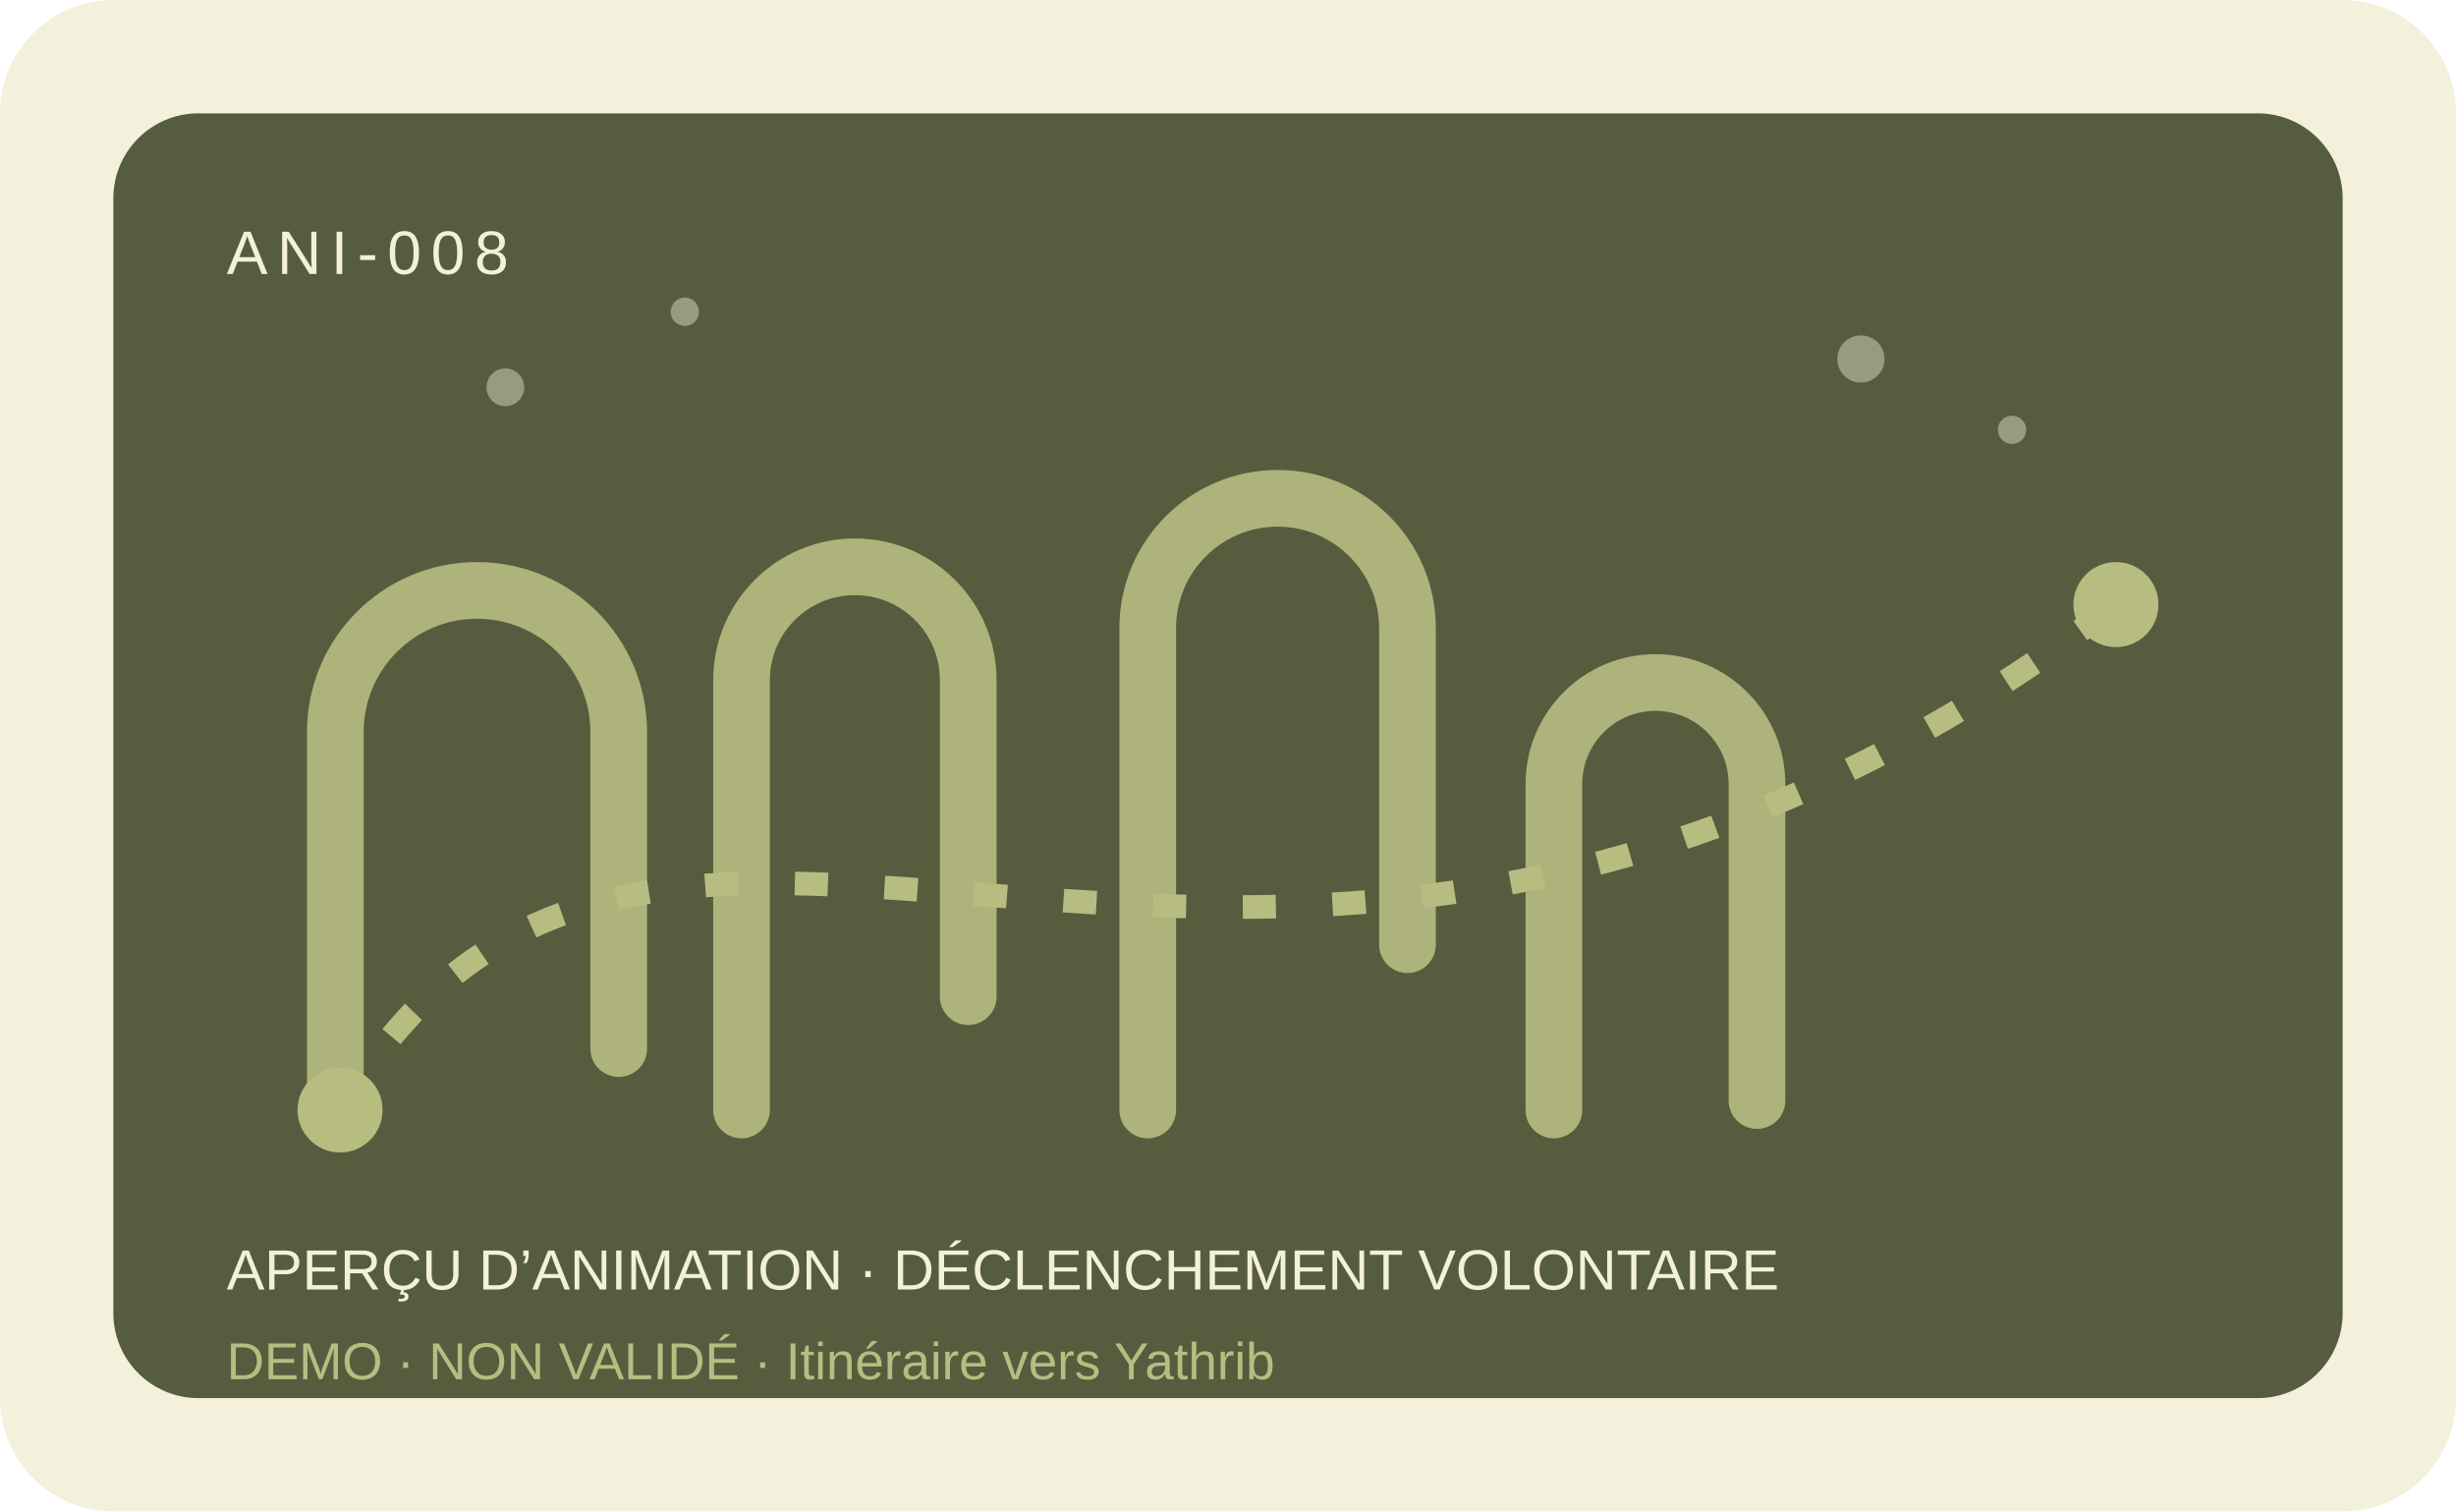
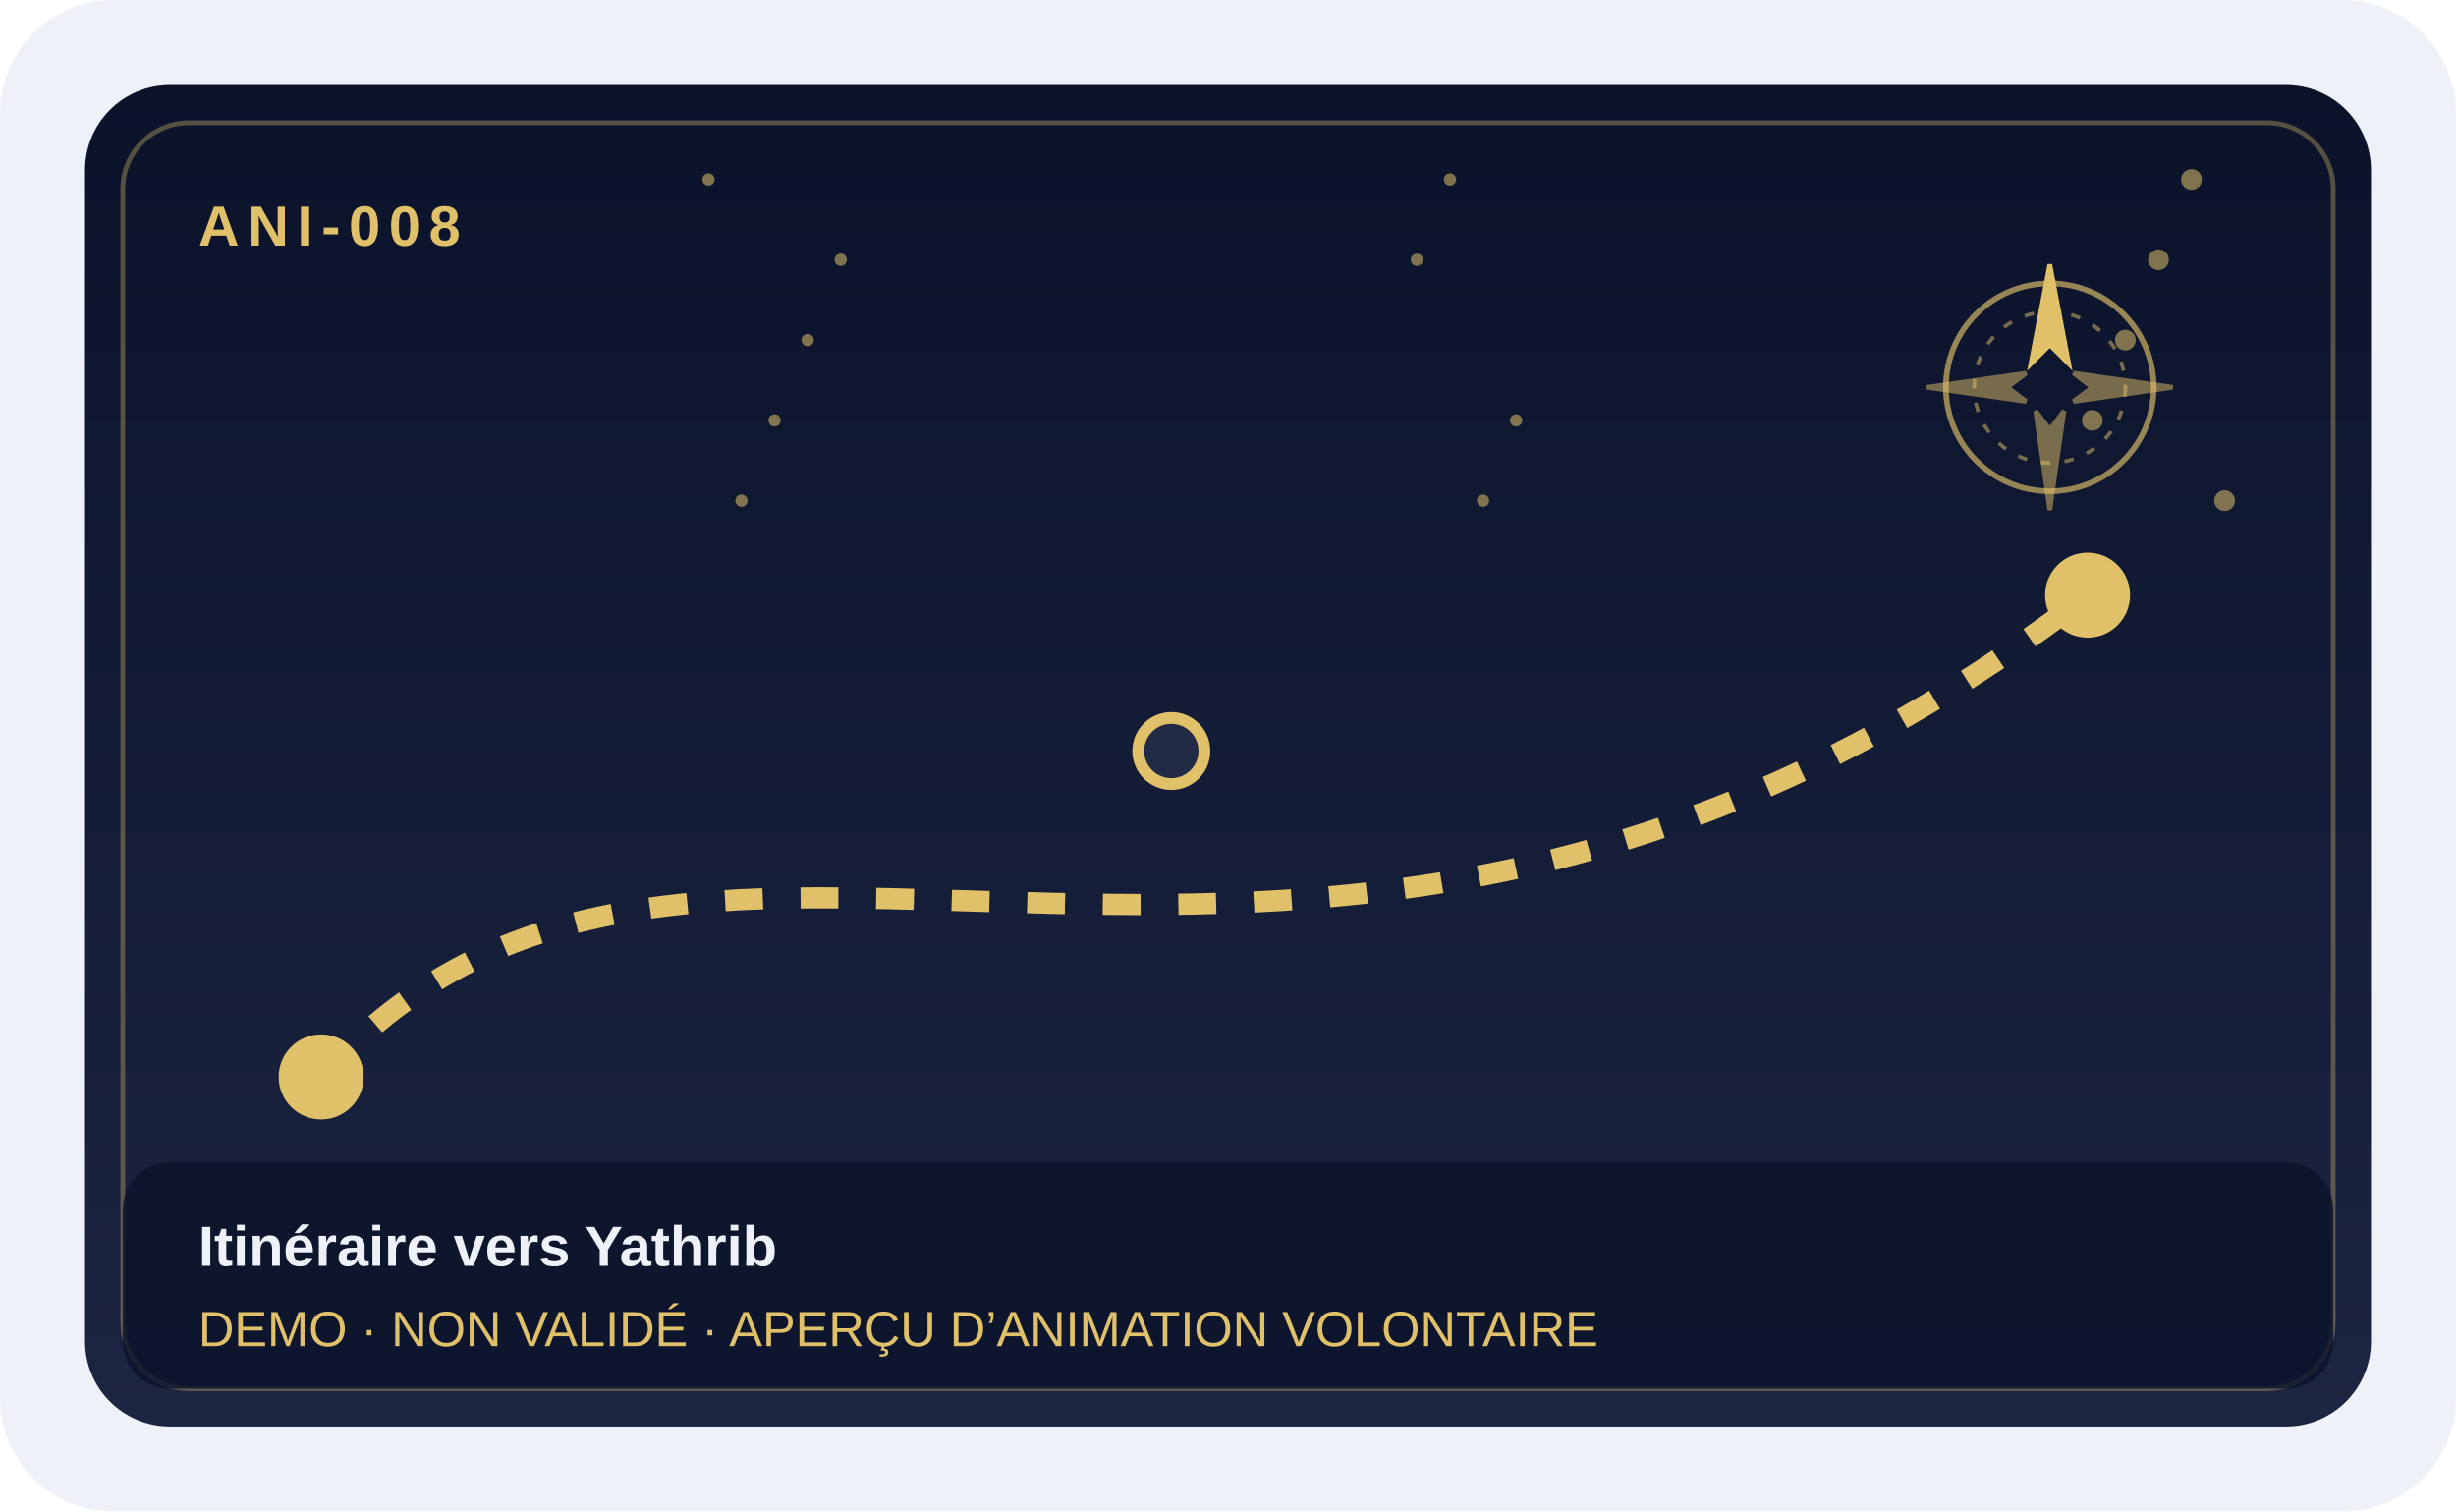
<svg xmlns="http://www.w3.org/2000/svg" viewBox="0 0 520 320" role="img" aria-labelledby="title desc">
-   <rect width="520" height="320" rx="24" fill="#f3f0db" />
-   <rect x="24" y="24" width="472" height="272" rx="18" fill="#4e5737" opacity=".96" />
-   <g opacity=".9">
-     <path d="M71 235V155a30 30 0 0 1 60 0v67" fill="none" stroke="#b7bd81" stroke-width="12" stroke-linecap="round" />
-     <path d="M157 235V144a24 24 0 0 1 48 0v67" fill="none" stroke="#b7bd81" stroke-width="12" stroke-linecap="round" />
-     <path d="M243 235V133a27.5 27.5 0 0 1 55 0v67" fill="none" stroke="#b7bd81" stroke-width="12" stroke-linecap="round" />
-     <path d="M329 235V166a21.5 21.5 0 0 1 43 0v67" fill="none" stroke="#b7bd81" stroke-width="12" stroke-linecap="round" />
+   <defs>
+     <linearGradient id="sky-ani-008" x1="0" y1="0" x2="0" y2="1">
+       <stop offset="0%" stop-color="#0b132b" />
+       <stop offset="100%" stop-color="#1c2541" />
+     </linearGradient>
+   </defs>
+   <rect width="520" height="320" rx="24" fill="#eef1f8" />
+   <rect x="18" y="18" width="484" height="284" rx="18" fill="url(#sky-ani-008)" />
+   <rect x="26" y="26" width="468" height="268" rx="14" fill="none" stroke="#e0c068" stroke-width="1" opacity="0.35" />
+   <g fill="#e0c068" opacity="0.55">
+     <circle cx="471" cy="106" r="2.2" />
+     <circle cx="178" cy="55" r="1.3" />
+     <circle cx="321" cy="89" r="1.3" />
+     <circle cx="464" cy="38" r="2.2" />
+     <circle cx="171" cy="72" r="1.3" />
+     <circle cx="314" cy="106" r="1.3" />
+     <circle cx="457" cy="55" r="2.2" />
+     <circle cx="164" cy="89" r="1.3" />
+     <circle cx="307" cy="38" r="1.3" />
+     <circle cx="450" cy="72" r="2.2" />
+     <circle cx="157" cy="106" r="1.3" />
+     <circle cx="300" cy="55" r="1.3" />
+     <circle cx="443" cy="89" r="2.2" />
+     <circle cx="150" cy="38" r="1.3" />
  </g>
-   <path d="M72 235 C140 121, 266 265, 448 128" fill="none" stroke="#b7bd81" stroke-width="5" stroke-dasharray="7 12" />
-   <circle cx="72" cy="235" r="9" fill="#b7bd81" />
-   <circle cx="448" cy="128" r="9" fill="#b7bd81" />
-   <g fill="#f3f0db" opacity=".42">
-     <circle cx="107" cy="82" r="4" />
-     <circle cx="145" cy="66" r="3" />
-     <circle cx="394" cy="76" r="5" />
-     <circle cx="426" cy="91" r="3" />
+   <g transform="translate(434,82)" stroke="#e0c068" fill="none">
+     <circle cx="0" cy="0" r="22" stroke-width="1.2" opacity="0.65" />
+     <circle cx="0" cy="0" r="16" stroke-width="0.8" stroke-dasharray="2 3" opacity="0.5" />
+     <polygon points="0,-26 4,-5 0,-9 -4,-5" fill="#e0c068" />
+     <polygon points="0,26 3,5 0,9 -3,5" fill="#e0c068" opacity="0.5" />
+     <polygon points="-26,0 -5,-3 -9,0 -5,3" fill="#e0c068" opacity="0.5" />
+     <polygon points="26,0 5,-3 9,0 5,3" fill="#e0c068" opacity="0.5" />
  </g>
-   <text x="48" y="58" fill="#f3f0db" font-family="Arial, sans-serif" font-size="13" letter-spacing="2">ANI-008</text>
-   <text x="48" y="273" fill="#f3f0db" font-family="Arial, sans-serif" font-size="12">APERÇU D’ANIMATION · DÉCLENCHEMENT VOLONTAIRE</text>
-   <text x="48" y="292" fill="#b7bd81" font-family="Arial, sans-serif" font-size="11">DEMO · NON VALIDÉ · Itinéraire vers Yathrib</text>
+   <path d="M68 228 C148 139, 276 253, 442 126" fill="none" stroke="#e0c068" stroke-width="4.5" stroke-dasharray="8 8" />
+   <circle cx="68" cy="228" r="9" fill="#e0c068" />
+   <circle cx="248" cy="159" r="7" fill="#222b45" stroke="#e0c068" stroke-width="2.5" />
+   <circle cx="442" cy="126" r="9" fill="#e0c068" />
+   <rect x="26" y="246" width="468" height="48" rx="10" fill="#0b132b" opacity="0.82" />
+   <text x="42" y="52" fill="#e0c068" font-family="Arial, sans-serif" font-size="12" font-weight="bold" letter-spacing="1.8">ANI-008</text>
+   <text x="42" y="268" fill="#eef1f8" font-family="Arial, sans-serif" font-size="12" font-weight="bold">Itinéraire vers Yathrib</text>
+   <text x="42" y="285" fill="#e0c068" font-family="Arial, sans-serif" font-size="10.5">DEMO · NON VALIDÉ · APERÇU D’ANIMATION VOLONTAIRE</text>
</svg>
